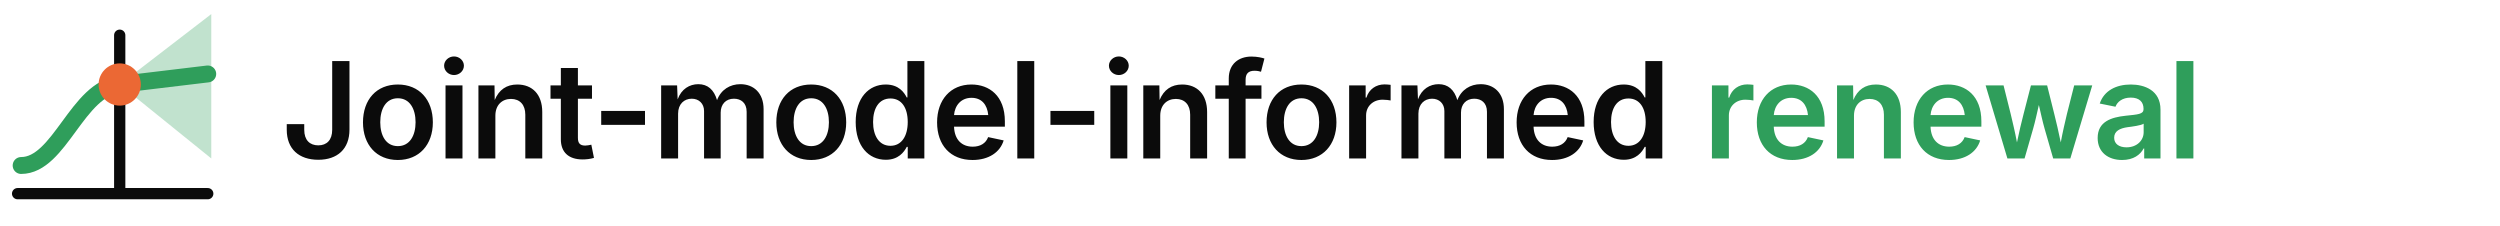
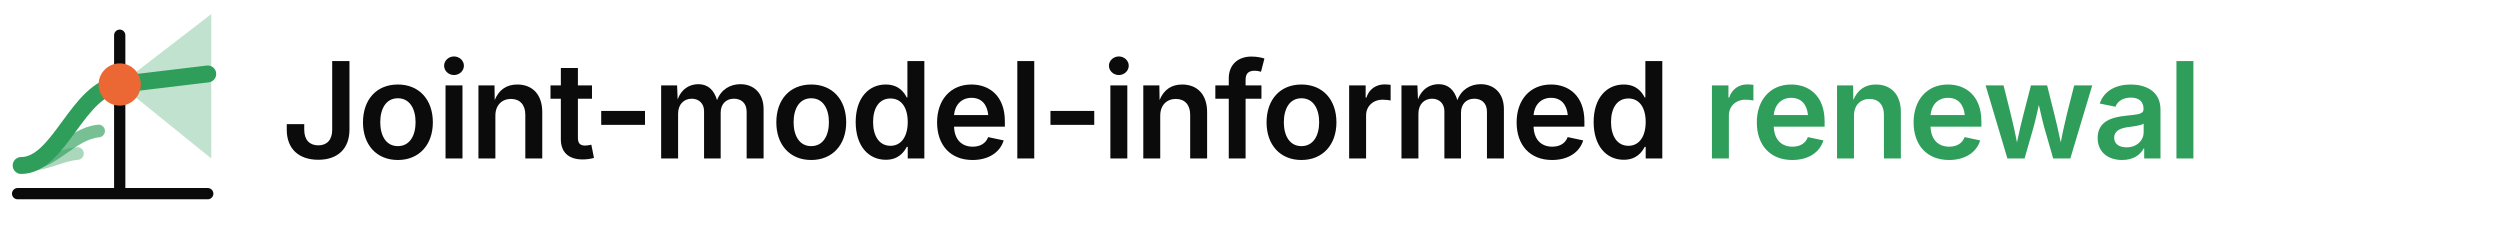
<svg xmlns="http://www.w3.org/2000/svg" viewBox="0 0 355 32" role="img">
  <path d="M17 12L30 2V22.5Z" fill="#2f9e5b" fill-opacity="0.3" />
  <path d="M17 12L29.5 10.5" fill="none" stroke="#2f9e5b" stroke-width="2.4" stroke-linecap="round" />
  <path stroke="#0b0b0b" d="M2.5 27.5H29.5M17 5V27.5" fill="none" stroke-width="1.6" stroke-linecap="round" />
+   <path d="M3 23.5C6.5 23.5 8.5 22 11 21.8" fill="none" stroke="#2f9e5b" stroke-opacity="0.4" stroke-width="1.8" stroke-linecap="round" />
+   <path d="M3 23.5C7.5 23.5 10 19 14 18.6" fill="none" stroke="#2f9e5b" stroke-opacity="0.65" stroke-width="1.8" stroke-linecap="round" />
  <path d="M3 23.5C8.5 23.5 11 12.5 17 12" fill="none" stroke="#2f9e5b" stroke-width="2.4" stroke-linecap="round" />
  <circle cx="17" cy="12" r="3" fill="#eb6834" />
  <text x="40" y="22.5" fill="#0b0b0b" font-family="Inter, 'Helvetica Neue', Helvetica, Arial, sans-serif" font-size="19" font-weight="600" letter-spacing="-0.3" textLength="311" lengthAdjust="spacingAndGlyphs">Joint-model-informed <tspan fill="#2f9e5b">renewal</tspan>
  </text>
</svg>
